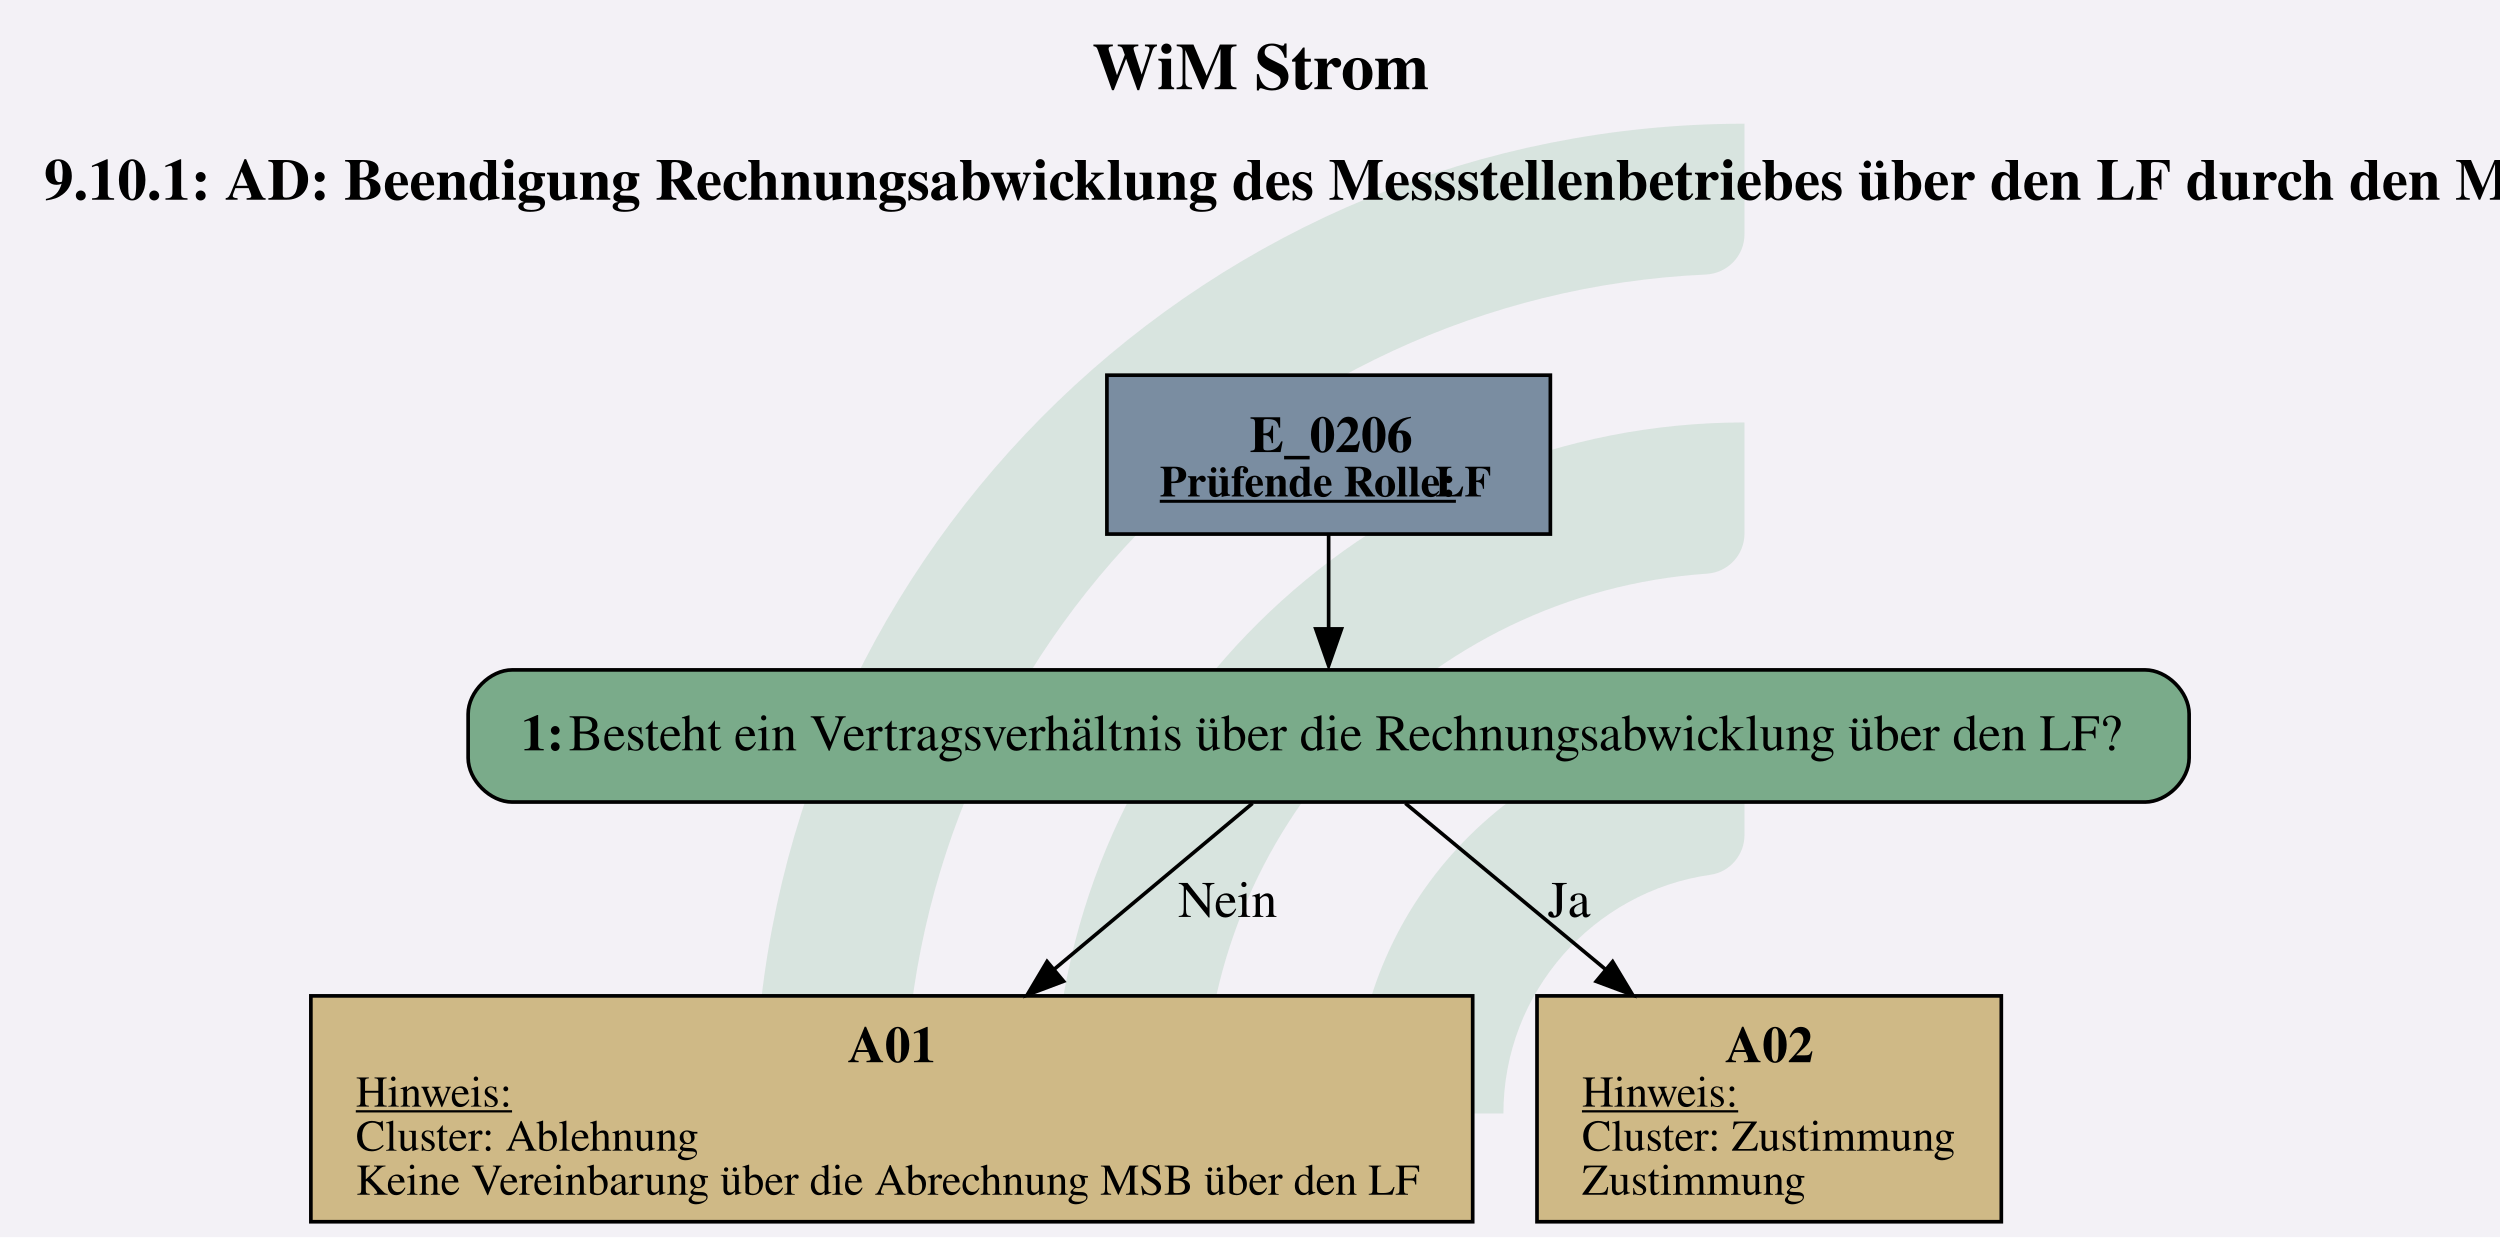
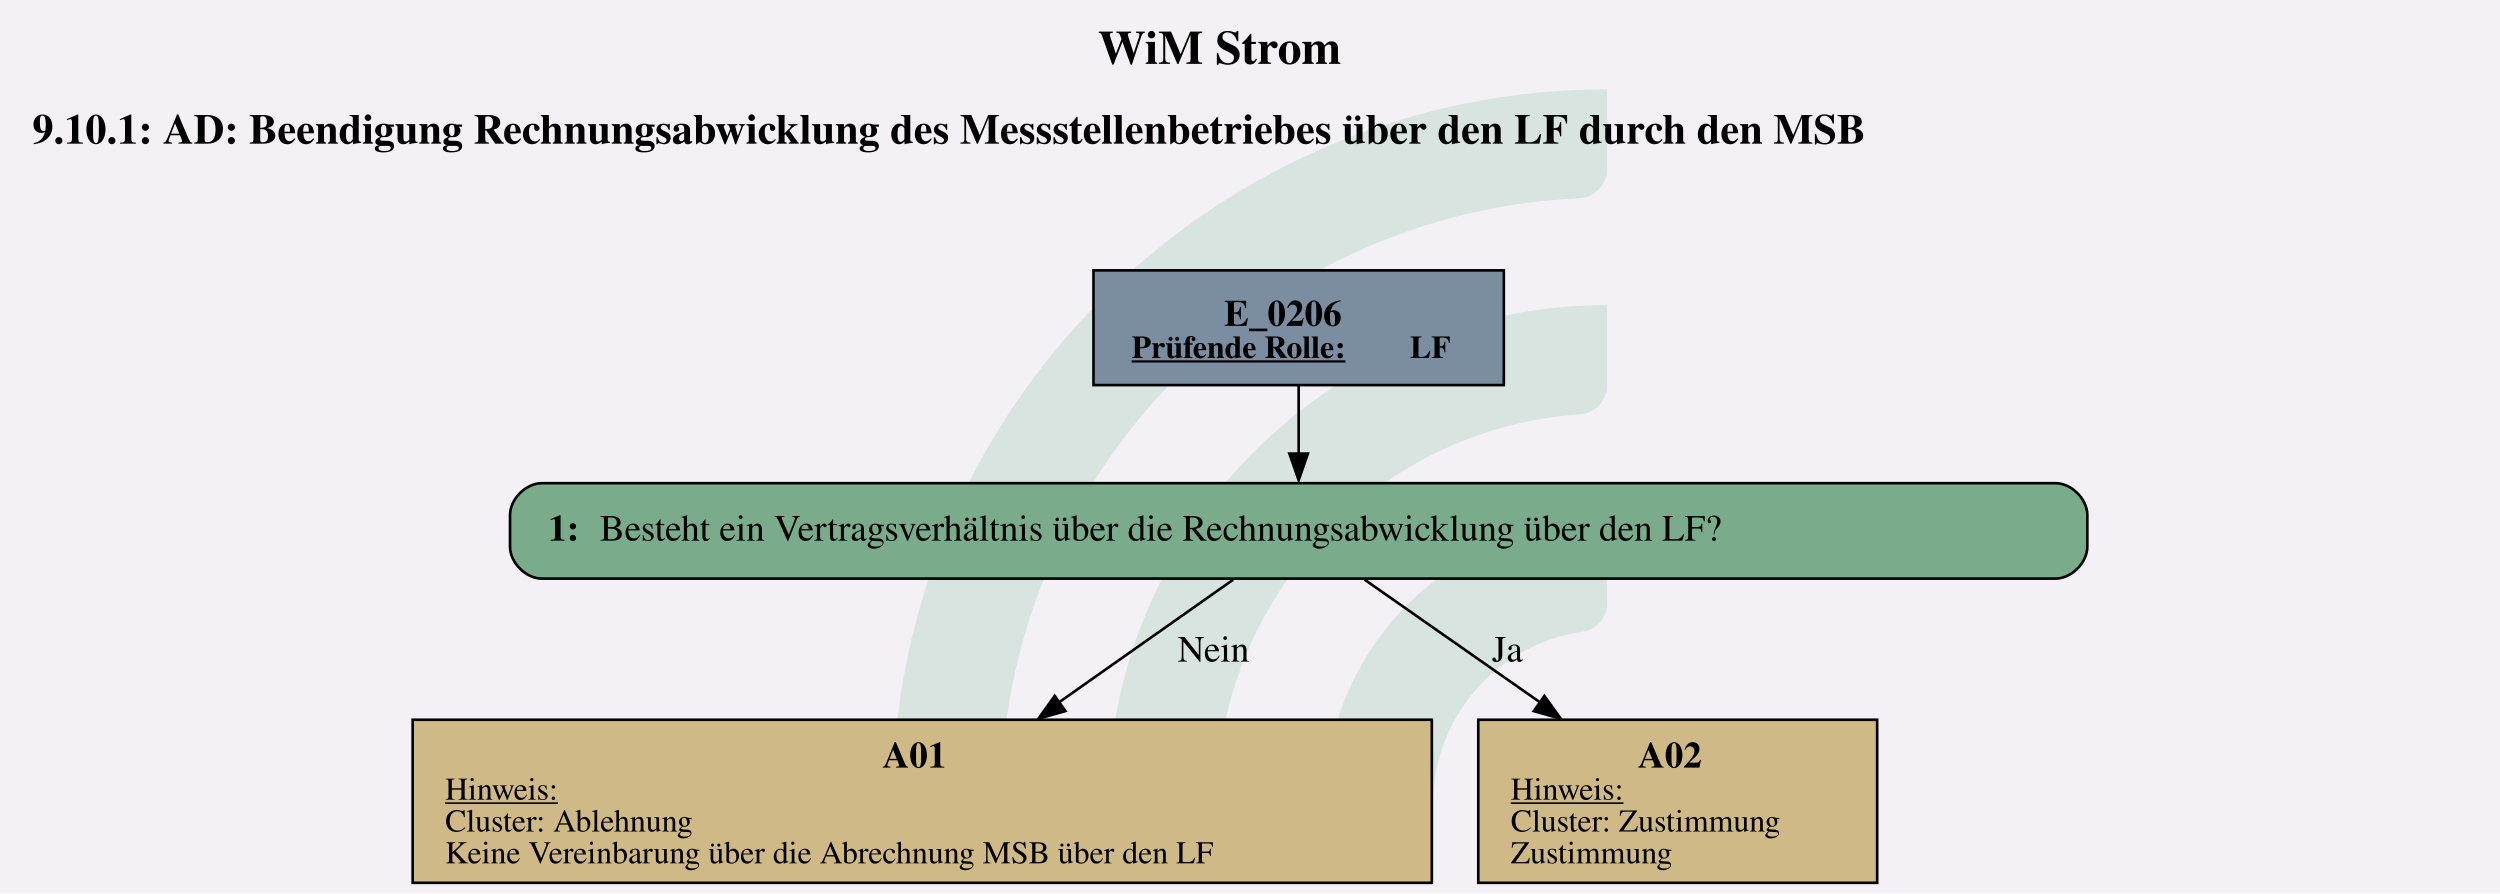
- <svg xmlns="http://www.w3.org/2000/svg" version="1.1" width="908.0px" viewBox="0 0 908.0 449.333" height="449.333px">
+ <svg xmlns="http://www.w3.org/2000/svg" version="1.1" width="1257.333px" viewBox="0 0 1257.333 449.333" height="449.333px">
  <g>
-     <svg version="1.1" width="908.0px" viewBox="0 0 908.0 449.333" height="449.333px">
-       <polygon fill="#f3f1f6" points="0,0 908.0,0 908.0,449.333 0,449.333" />
+     <svg version="1.1" width="1257.333px" viewBox="0 0 1257.333 449.333" height="449.333px">
+       <polygon fill="#f3f1f6" points="0,0 1257.333,0 1257.333,449.333 0,449.333" />
      <g>
-         <g transform="translate(274.4, 44.93333) scale(1 1) translate(0, 0) scale(2.032162 2.032162) ">
+         <g transform="translate(449.0667, 44.93333) scale(1 1) translate(0, 0) scale(2.032162 2.032162) ">
          <defs id="defs2">
            <clipPath clipPathUnits="userSpaceOnUse" id="clipPath23">
              <path d="M 0,568.156 H 579.236 V 0 H 0 Z" id="path21" />
            </clipPath>
          </defs>
          <g id="layer1" transform="translate(-16.54194,-55.30527)">
            <g id="g19" clip-path="url(#clipPath23)" transform="matrix(0.3527778,0,0,-0.3527778,0.01017023,243.7368)" style="opacity:0.2">
              <g id="g25" transform="translate(122.444,32.7195)">
                <path d="m 0,0 h -56.104 c -11,0 -19.898,9.123 -19.463,20.115 10.594,267.191 231.277,481.302 501.029,481.302 v -56.02 c 0,-10.98 -8.688,-19.892 -19.658,-20.393 C 180.29,414.697 0,228.005 0,0" style="fill:#6ead83;fill-opacity:1;fill-rule:nonzero;stroke:none" id="path27" />
              </g>
              <g id="g29" transform="translate(273.7828,32.7195)">
                <path d="m 0,0 h -55.926 c -11.228,0 -20.091,9.482 -19.435,20.69 10.744,183.439 163.389,329.388 349.485,329.388 v -56.263 c 0,-10.709 -8.273,-19.617 -18.957,-20.35 C 112.819,263.696 0,144.774 0,0" style="fill:#6ead83;fill-opacity:1;fill-rule:nonzero;stroke:none" id="path31" />
              </g>
              <g id="g33" transform="translate(425.7667,32.7195)">
                <path d="m 0,0 h -55.445 c -11.653,0 -20.604,10.17 -19.334,21.753 10.866,99.032 95.031,176.341 196.919,176.341 v -57.011 c 0,-10.046 -7.283,-18.755 -17.229,-20.165 C 45.688,112.522 0,61.497 0,0" style="fill:#6ead83;fill-opacity:1;fill-rule:nonzero;stroke:none" id="path35" />
              </g>
            </g>
          </g>
        </g>
-         <svg width="681pt" height="337pt" viewBox="0.00 0.00 681.00 336.60">
-           <g id="graph0" class="graph" transform="scale(1 1) rotate(0) translate(4 332.6)">
-             <text text-anchor="start" x="293.5" y="-308.5" font-family="Times,serif" font-weight="bold" font-size="18.00">WiM Strom</text>
-             <text text-anchor="start" x="8" y="-278.4" font-family="Times,serif" font-weight="bold" font-size="16.00">9.10.1: AD: Beendigung Rechnungsabwicklung des Messstellenbetriebes über den LF durch den MSB</text>
+         <svg width="943pt" height="337pt" viewBox="0.00 0.00 942.75 337.05">
+           <g id="graph0" class="graph" transform="scale(1 1) rotate(0) translate(4 333.05)">
+             <text text-anchor="start" x="410" y="-308.95" font-family="Times,serif" font-weight="bold" font-size="18.00">WiM Strom</text>
+             <text text-anchor="start" x="8" y="-278.85" font-family="Times,serif" font-weight="bold" font-size="16.00">9.10.1: AD: Beendigung Rechnungsabwicklung des Messstellenbetriebes über den LF durch den MSB</text>
            <g id="node1" class="node">
-               <polygon fill="#7a8da1" stroke="black" points="418.32,-230.6 297.52,-230.6 297.52,-187.32 418.32,-187.32 418.32,-230.6" />
-               <text text-anchor="start" x="336.42" y="-209.66" font-family="Times,serif" font-weight="bold" font-size="14.00">E_0206</text>
-               <text text-anchor="start" x="311.92" y="-197.56" font-family="Times,serif" font-weight="bold" text-decoration="underline" font-size="12.00">Prüfende Rolle:</text>
-               <text text-anchor="start" x="386.92" y="-197.56" font-family="Times,serif" font-weight="bold" font-size="12.00"> LF</text>
+               <polygon fill="#7a8da1" stroke="black" points="563.13,-231.05 408.33,-231.05 408.33,-187.77 563.13,-187.77 563.13,-231.05" />
+               <text text-anchor="start" x="457.61" y="-210.11" font-family="Times,serif" font-weight="bold" font-size="14.00">E_0206</text>
+               <text text-anchor="start" x="422.73" y="-198.01" font-family="Times,serif" font-weight="bold" text-decoration="underline" font-size="12.00">Prüfende Rolle:</text>
+               <text text-anchor="start" x="527.73" y="-198.01" font-family="Times,serif" font-weight="bold" font-size="12.00"> LF</text>
            </g>
            <g id="node2" class="node">
-               <path fill="#7aab8a" stroke="black" d="M580.32,-150.32C580.32,-150.32 135.52,-150.32 135.52,-150.32 129.52,-150.32 123.52,-144.32 123.52,-138.32 123.52,-138.32 123.52,-126.32 123.52,-126.32 123.52,-120.32 129.52,-114.32 135.52,-114.32 135.52,-114.32 580.32,-114.32 580.32,-114.32 586.32,-114.32 592.32,-120.32 592.32,-126.32 592.32,-126.32 592.32,-138.32 592.32,-138.32 592.32,-144.32 586.32,-150.32 580.32,-150.32" />
-               <text text-anchor="start" x="137.92" y="-128.42" font-family="Times,serif" font-weight="bold" font-size="14.00">1: </text>
-               <text text-anchor="start" x="150.92" y="-128.42" font-family="Times,serif" font-size="14.00">Besteht ein Vertragsverhältnis über die Rechnungsabwicklung über den LF?</text>
+               <path fill="#7aab8a" stroke="black" d="M771.26,-150.77C771.26,-150.77 200.21,-150.77 200.21,-150.77 194.21,-150.77 188.21,-144.77 188.21,-138.77 188.21,-138.77 188.21,-126.77 188.21,-126.77 188.21,-120.77 194.21,-114.77 200.21,-114.77 200.21,-114.77 771.26,-114.77 771.26,-114.77 777.26,-114.77 783.26,-120.77 783.26,-126.77 783.26,-126.77 783.26,-138.77 783.26,-138.77 783.26,-144.77 777.26,-150.77 771.26,-150.77" />
+               <text text-anchor="start" x="202.61" y="-129.09" font-family="Times,serif" font-weight="bold" font-size="14.00">1: </text>
+               <text text-anchor="start" x="222.11" y="-129.09" font-family="Times,serif" font-size="14.00">Besteht ein Vertragsverhältnis über die Rechnungsabwicklung über den LF?</text>
            </g>
            <g id="edge1" class="edge">
-               <path fill="none" stroke="black" d="M357.92,-187.17C357.92,-179.13 357.92,-169.81 357.92,-161.21" />
-               <polygon fill="black" stroke="black" points="361.42,-161.48 357.92,-151.48 354.42,-161.48 361.42,-161.48" />
+               <path fill="none" stroke="black" d="M485.73,-187.62C485.73,-179.58 485.73,-170.26 485.73,-161.66" />
+               <polygon fill="black" stroke="black" points="489.23,-161.93 485.73,-151.93 482.23,-161.93 489.23,-161.93" />
            </g>
            <g id="node3" class="node">
-               <polygon fill="#cfb986" stroke="black" points="397.16,-61.52 80.68,-61.52 80.68,0 397.16,0 397.16,-61.52" />
-               <text text-anchor="start" x="226.92" y="-43.46" font-family="Times,serif" font-weight="bold" font-size="14.00">A01</text>
-               <text text-anchor="start" x="92.92" y="-31.36" font-family="Times,serif" text-decoration="underline" font-size="12.00">Hinweis:</text>
-               <text text-anchor="start" x="92.92" y="-19.36" font-family="Times,serif" font-size="12.00">Cluster: Ablehnung</text>
-               <text text-anchor="start" x="92.92" y="-7.36" font-family="Times,serif" font-size="12.00">Keine Vereinbarung über die Abrechnung MSB über den LF</text>
+               <polygon fill="#cfb986" stroke="black" points="535.97,-61.52 151.49,-61.52 151.49,0 535.97,0 535.97,-61.52" />
+               <text text-anchor="start" x="328.73" y="-43.46" font-family="Times,serif" font-weight="bold" font-size="14.00">A01</text>
+               <text text-anchor="start" x="163.73" y="-31.36" font-family="Times,serif" text-decoration="underline" font-size="12.00">Hinweis:</text>
+               <text text-anchor="start" x="163.73" y="-19.36" font-family="Times,serif" font-size="12.00">Cluster: Ablehnung</text>
+               <text text-anchor="start" x="163.73" y="-7.36" font-family="Times,serif" font-size="12.00">Keine Vereinbarung über die Abrechnung MSB über den LF</text>
            </g>
            <g id="edge2" class="edge">
-               <path fill="none" stroke="black" d="M337.19,-113.98C322.29,-101.51 301.65,-84.24 283.13,-68.75" />
-               <polygon fill="black" stroke="black" points="285.71,-65.51 275.8,-61.77 281.22,-70.88 285.71,-65.51" />
-               <text text-anchor="middle" x="330.42" y="-83.02" font-family="Times,serif" font-size="14.00">Nein</text>
+               <path fill="none" stroke="black" d="M461,-114.35C442.9,-101.6 417.7,-83.85 395.29,-68.07" />
+               <polygon fill="black" stroke="black" points="397.73,-64.81 387.54,-61.91 393.7,-70.53 397.73,-64.81" />
+               <text text-anchor="middle" x="453.61" y="-83.47" font-family="Times,serif" font-size="14.00">Nein</text>
            </g>
            <g id="node4" class="node">
-               <polygon fill="#cfb986" stroke="black" points="541.16,-61.52 414.68,-61.52 414.68,0 541.16,0 541.16,-61.52" />
-               <text text-anchor="start" x="465.92" y="-43.46" font-family="Times,serif" font-weight="bold" font-size="14.00">A02</text>
-               <text text-anchor="start" x="426.92" y="-31.36" font-family="Times,serif" text-decoration="underline" font-size="12.00">Hinweis:</text>
-               <text text-anchor="start" x="426.92" y="-19.36" font-family="Times,serif" font-size="12.00">Cluster: Zustimmung</text>
-               <text text-anchor="start" x="426.92" y="-7.36" font-family="Times,serif" font-size="12.00">Zustimmung</text>
+               <polygon fill="#cfb986" stroke="black" points="703.97,-61.52 553.49,-61.52 553.49,0 703.97,0 703.97,-61.52" />
+               <text text-anchor="start" x="613.73" y="-43.46" font-family="Times,serif" font-weight="bold" font-size="14.00">A02</text>
+               <text text-anchor="start" x="565.73" y="-31.36" font-family="Times,serif" text-decoration="underline" font-size="12.00">Hinweis:</text>
+               <text text-anchor="start" x="565.73" y="-19.36" font-family="Times,serif" font-size="12.00">Cluster: Zustimmung</text>
+               <text text-anchor="start" x="565.73" y="-7.36" font-family="Times,serif" font-size="12.00">Zustimmung</text>
            </g>
            <g id="edge3" class="edge">
-               <path fill="none" stroke="black" d="M378.82,-113.98C393.85,-101.51 414.66,-84.24 433.34,-68.75" />
-               <polygon fill="black" stroke="black" points="435.28,-70.85 440.74,-61.77 430.81,-65.47 435.28,-70.85" />
-               <text text-anchor="middle" x="423.42" y="-83.02" font-family="Times,serif" font-size="14.00">Ja</text>
+               <path fill="none" stroke="black" d="M510.64,-114.35C528.87,-101.6 554.25,-83.85 576.81,-68.07" />
+               <polygon fill="black" stroke="black" points="578.43,-70.51 584.62,-61.91 574.42,-64.77 578.43,-70.51" />
+               <text text-anchor="middle" x="564.48" y="-83.47" font-family="Times,serif" font-size="14.00">Ja</text>
            </g>
          </g>
        </svg>
      </g>
    </svg>
  </g>
</svg>
